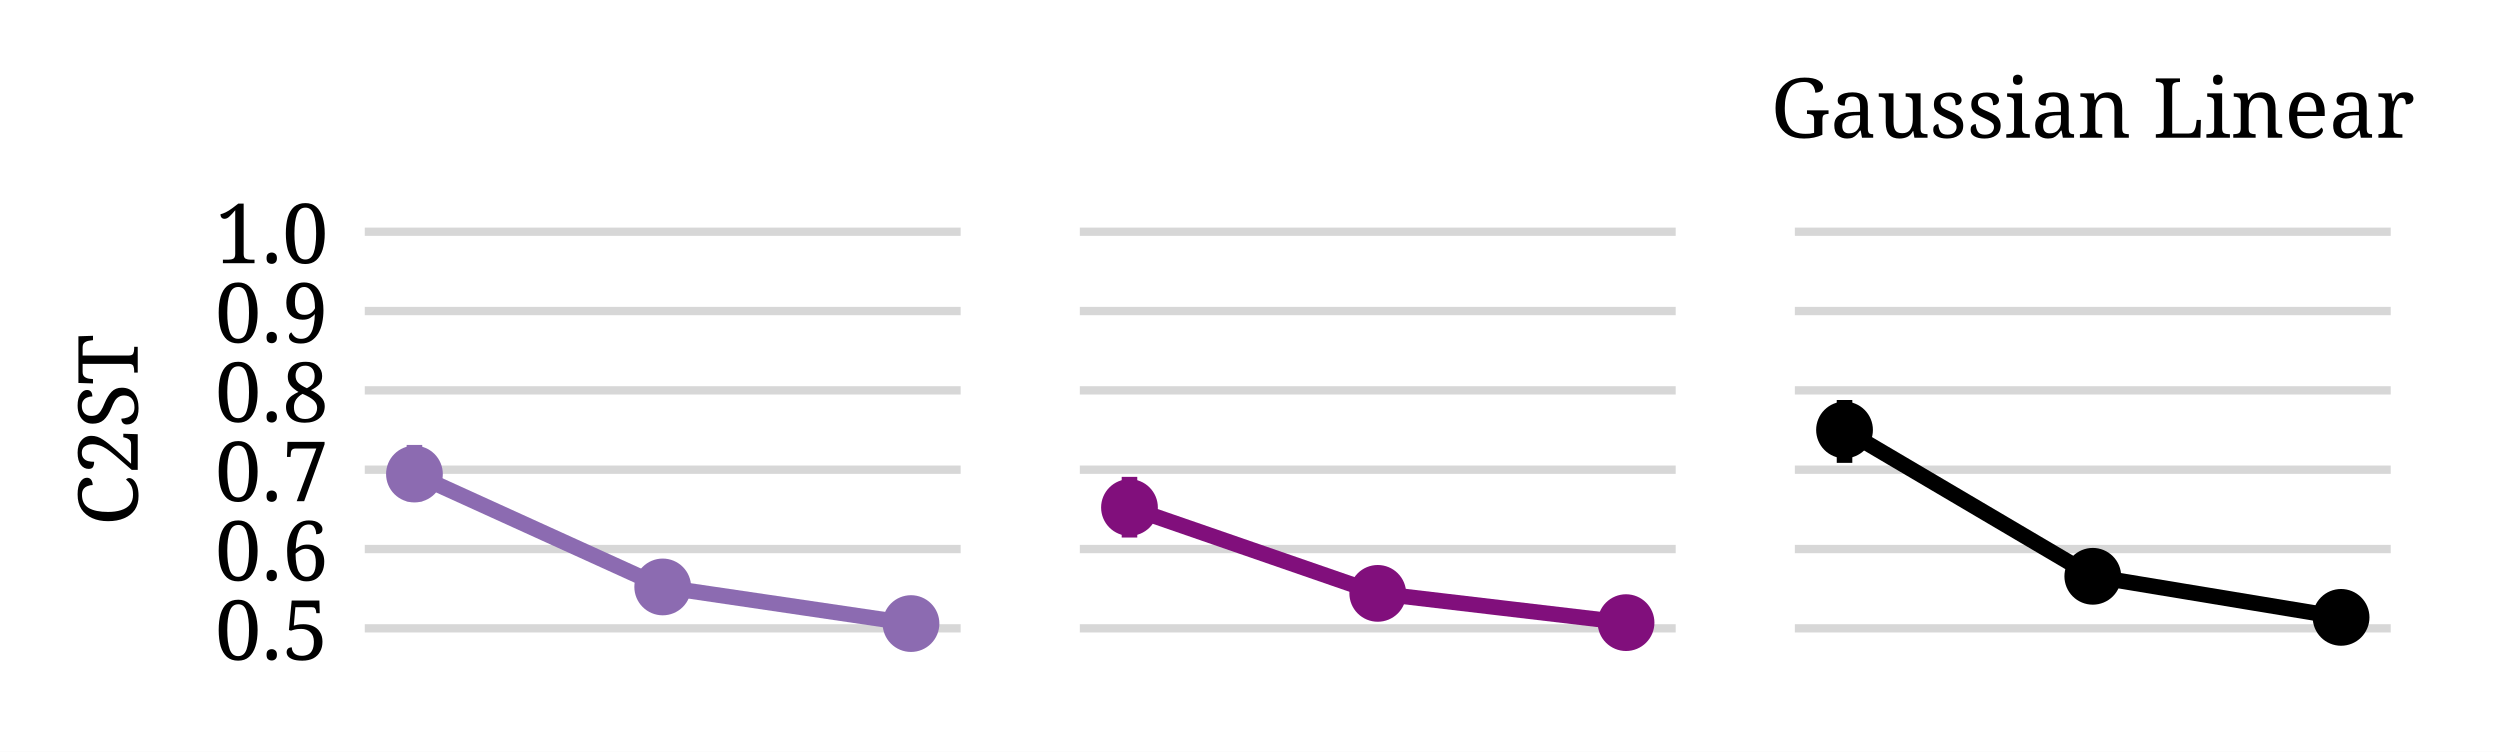
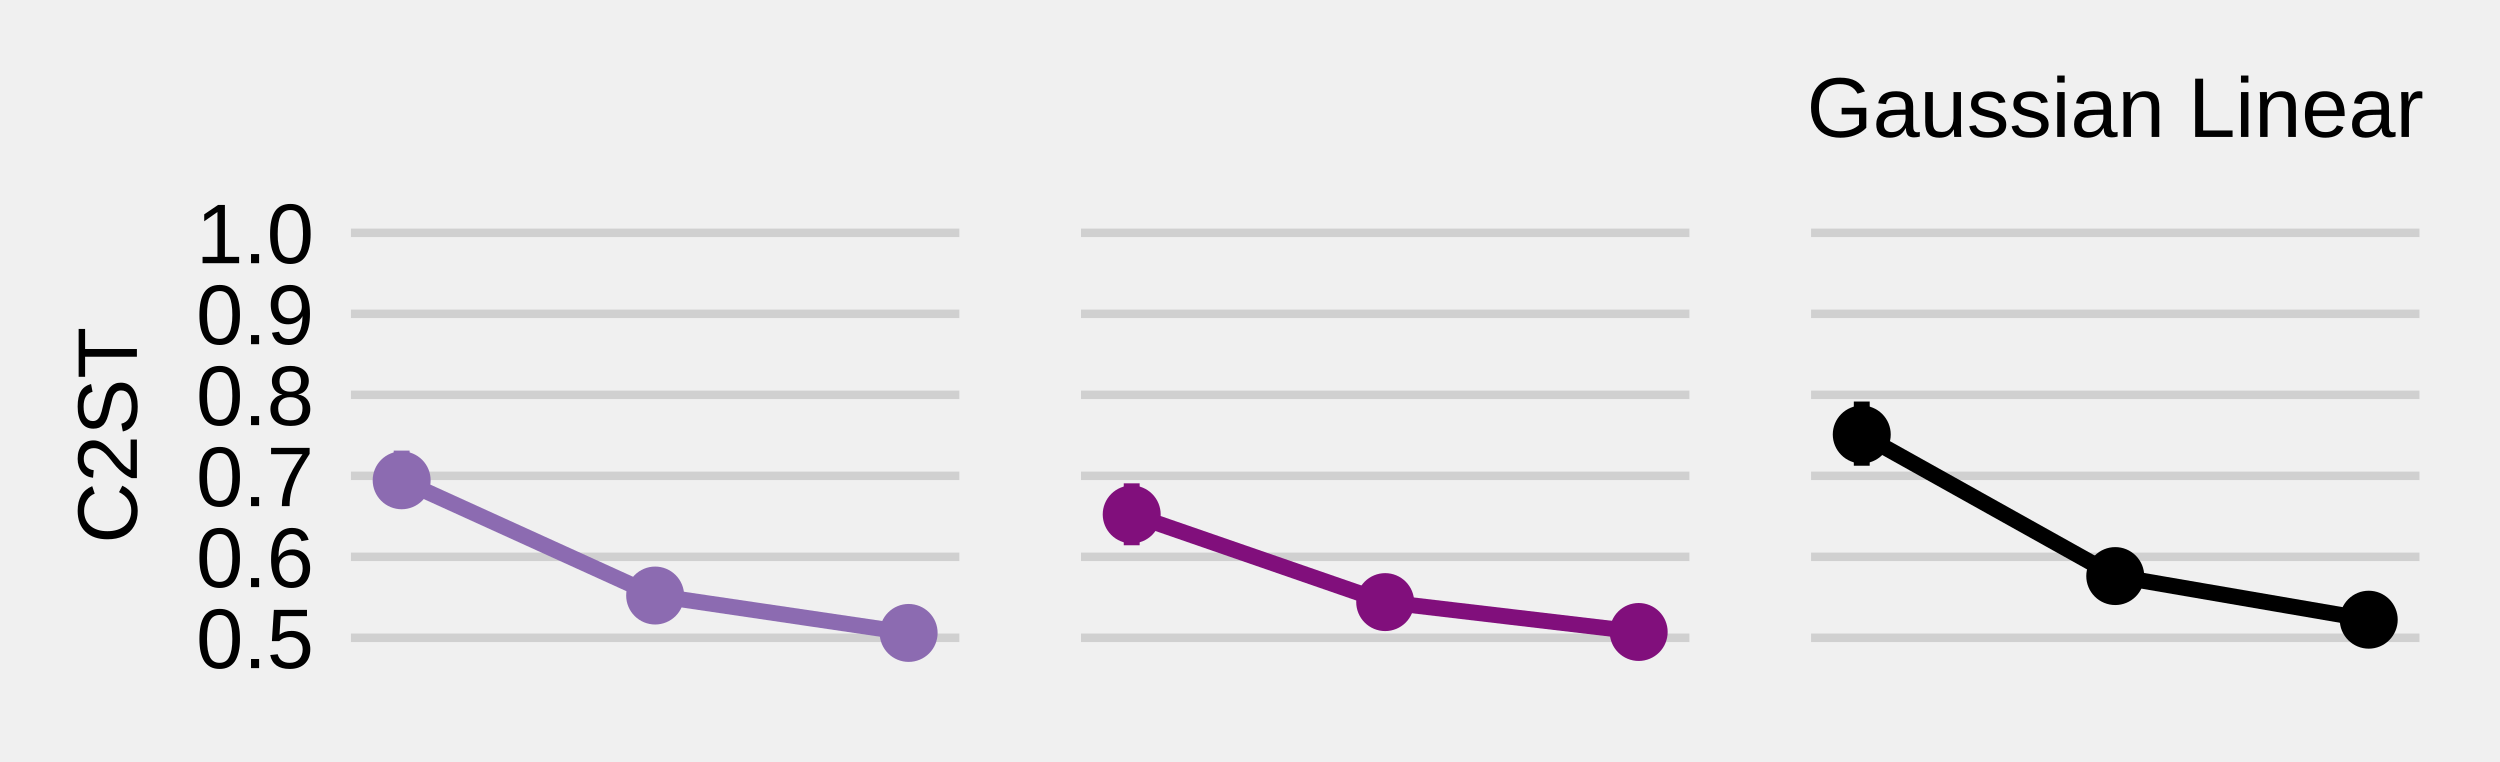
- <svg xmlns="http://www.w3.org/2000/svg" xmlns:xlink="http://www.w3.org/1999/xlink" width="240.998pt" height="72.475pt" viewBox="0 0 240.998 72.475" version="1.1">
+ <svg xmlns="http://www.w3.org/2000/svg" xmlns:xlink="http://www.w3.org/1999/xlink" width="236.043pt" height="71.873pt" viewBox="0 0 236.043 71.873" version="1.1">
  <defs>
    <style type="text/css">*{stroke-linejoin: round; stroke-linecap: butt}</style>
  </defs>
  <g id="figure_1">
    <g id="patch_1">
-       <path d="M 0 72.475  L 240.998 72.475  L 240.998 0  L 0 0  z " style="fill: #ffffff" />
+       <path d="M 0 71.873  L 236.043 71.873  L 236.043 0  L 0 0  L 0 71.873  z " style="fill: none" />
    </g>
    <g id="axes_1">
      <g id="patch_2">
-         <path d="M 35.165 63.631  L 92.606 63.631  L 92.606 19.279  L 35.165 19.279  z " style="fill: #ffffff" />
+         <path d="M 33.136 63.278  L 90.577 63.278  L 90.577 18.926  L 33.136 18.926  L 33.136 63.278  z " style="fill: none" />
      </g>
      <g id="matplotlib.axis_1">
        <g id="xtick_1">
          <g id="line2d_1" />
        </g>
        <g id="xtick_2">
          <g id="line2d_2" />
        </g>
        <g id="xtick_3">
          <g id="line2d_3" />
        </g>
      </g>
      <g id="matplotlib.axis_2">
        <g id="ytick_1">
          <g id="line2d_4">
-             <path d="M 35.165 60.572  L 92.606 60.572  " clip-path="url(#p211cce3065)" style="fill: none; stroke: #b0b0b0; stroke-opacity: 0.5; stroke-width: 0.8; stroke-linecap: square" />
+             <path d="M 33.136 60.219  L 90.577 60.219  " clip-path="url(#p0dd6079de2)" style="fill: none; stroke: #b0b0b0; stroke-opacity: 0.5; stroke-width: 0.8; stroke-linecap: square" />
          </g>
          <g id="line2d_5" />
          <g id="text_1">
-             <text style="font: 8px 'serif'; text-anchor: end" x="31.665" y="63.611" transform="rotate(-0, 31.665, 63.61137)">0.5</text>
+             <text style="font: 8px 'Arial'; text-anchor: end" x="29.636" y="63.083" transform="rotate(-0, 29.63625, 63.08262)">0.5</text>
          </g>
        </g>
        <g id="ytick_2">
          <g id="line2d_6">
-             <path d="M 35.165 52.925  L 92.606 52.925  " clip-path="url(#p211cce3065)" style="fill: none; stroke: #b0b0b0; stroke-opacity: 0.5; stroke-width: 0.8; stroke-linecap: square" />
+             <path d="M 33.136 52.573  L 90.577 52.573  " clip-path="url(#p0dd6079de2)" style="fill: none; stroke: #b0b0b0; stroke-opacity: 0.5; stroke-width: 0.8; stroke-linecap: square" />
          </g>
          <g id="line2d_7" />
          <g id="text_2">
-             <text style="font: 8px 'serif'; text-anchor: end" x="31.665" y="55.964" transform="rotate(-0, 31.665, 55.96447)">0.6</text>
+             <text style="font: 8px 'Arial'; text-anchor: end" x="29.636" y="55.436" transform="rotate(-0, 29.63625, 55.43572)">0.6</text>
          </g>
        </g>
        <g id="ytick_3">
          <g id="line2d_8">
-             <path d="M 35.165 45.278  L 92.606 45.278  " clip-path="url(#p211cce3065)" style="fill: none; stroke: #b0b0b0; stroke-opacity: 0.5; stroke-width: 0.8; stroke-linecap: square" />
+             <path d="M 33.136 44.926  L 90.577 44.926  " clip-path="url(#p0dd6079de2)" style="fill: none; stroke: #b0b0b0; stroke-opacity: 0.5; stroke-width: 0.8; stroke-linecap: square" />
          </g>
          <g id="line2d_9" />
          <g id="text_3">
-             <text style="font: 8px 'serif'; text-anchor: end" x="31.665" y="48.318" transform="rotate(-0, 31.665, 48.31757)">0.7</text>
+             <text style="font: 8px 'Arial'; text-anchor: end" x="29.636" y="47.789" transform="rotate(-0, 29.63625, 47.78882)">0.7</text>
          </g>
        </g>
        <g id="ytick_4">
          <g id="line2d_10">
-             <path d="M 35.165 37.631  L 92.606 37.631  " clip-path="url(#p211cce3065)" style="fill: none; stroke: #b0b0b0; stroke-opacity: 0.5; stroke-width: 0.8; stroke-linecap: square" />
+             <path d="M 33.136 37.279  L 90.577 37.279  " clip-path="url(#p0dd6079de2)" style="fill: none; stroke: #b0b0b0; stroke-opacity: 0.5; stroke-width: 0.8; stroke-linecap: square" />
          </g>
          <g id="line2d_11" />
          <g id="text_4">
-             <text style="font: 8px 'serif'; text-anchor: end" x="31.665" y="40.671" transform="rotate(-0, 31.665, 40.67068)">0.8</text>
+             <text style="font: 8px 'Arial'; text-anchor: end" x="29.636" y="40.142" transform="rotate(-0, 29.63625, 40.14193)">0.8</text>
          </g>
        </g>
        <g id="ytick_5">
          <g id="line2d_12">
-             <path d="M 35.165 29.984  L 92.606 29.984  " clip-path="url(#p211cce3065)" style="fill: none; stroke: #b0b0b0; stroke-opacity: 0.5; stroke-width: 0.8; stroke-linecap: square" />
+             <path d="M 33.136 29.632  L 90.577 29.632  " clip-path="url(#p0dd6079de2)" style="fill: none; stroke: #b0b0b0; stroke-opacity: 0.5; stroke-width: 0.8; stroke-linecap: square" />
          </g>
          <g id="line2d_13" />
          <g id="text_5">
-             <text style="font: 8px 'serif'; text-anchor: end" x="31.665" y="33.024" transform="rotate(-0, 31.665, 33.02378)">0.9</text>
+             <text style="font: 8px 'Arial'; text-anchor: end" x="29.636" y="32.495" transform="rotate(-0, 29.63625, 32.49503)">0.9</text>
          </g>
        </g>
        <g id="ytick_6">
          <g id="line2d_14">
-             <path d="M 35.165 22.338  L 92.606 22.338  " clip-path="url(#p211cce3065)" style="fill: none; stroke: #b0b0b0; stroke-opacity: 0.5; stroke-width: 0.8; stroke-linecap: square" />
+             <path d="M 33.136 21.985  L 90.577 21.985  " clip-path="url(#p0dd6079de2)" style="fill: none; stroke: #b0b0b0; stroke-opacity: 0.5; stroke-width: 0.8; stroke-linecap: square" />
          </g>
          <g id="line2d_15" />
          <g id="text_6">
-             <text style="font: 8px 'serif'; text-anchor: end" x="31.665" y="25.377" transform="rotate(-0, 31.665, 25.37688)">1.0</text>
+             <text style="font: 8px 'Arial'; text-anchor: end" x="29.636" y="24.848" transform="rotate(-0, 29.63625, 24.84813)">1.0</text>
          </g>
        </g>
        <g id="text_7">
-           <text style="font: 8px 'serif'; text-anchor: middle" x="13.279" y="41.455" transform="rotate(-90, 13.27875, 41.45475)">C2ST</text>
+           <text style="font: 8px 'Arial'; text-anchor: middle" x="12.926" y="41.102" transform="rotate(-90, 12.92625, 41.10225)">C2ST</text>
        </g>
      </g>
      <g id="PathCollection_1">
        <defs>
-           <path id="mefdef59baf" d="M 0 2.236  C 0.593 2.236 1.162 2 1.581 1.581  C 2 1.162 2.236 0.593 2.236 0  C 2.236 -0.593 2 -1.162 1.581 -1.581  C 1.162 -2 0.593 -2.236 0 -2.236  C -0.593 -2.236 -1.162 -2 -1.581 -1.581  C -2 -1.162 -2.236 -0.593 -2.236 0  C -2.236 0.593 -2 1.162 -1.581 1.581  C -1.162 2 -0.593 2.236 0 2.236  z " style="stroke: #8c6bb1" />
+           <path id="me5595bcaaa" d="M 0 2.236  C 0.593 2.236 1.162 2 1.581 1.581  C 2 1.162 2.236 0.593 2.236 0  C 2.236 -0.593 2 -1.162 1.581 -1.581  C 1.162 -2 0.593 -2.236 0 -2.236  C -0.593 -2.236 -1.162 -2 -1.581 -1.581  C -2 -1.162 -2.236 -0.593 -2.236 0  C -2.236 0.593 -2 1.162 -1.581 1.581  C -1.162 2 -0.593 2.236 0 2.236  z " style="stroke: #8c6bb1" />
        </defs>
-         <g clip-path="url(#p211cce3065)">
-           <use xlink:href="#mefdef59baf" x="39.952" y="45.699" style="fill: #8c6bb1; stroke: #8c6bb1" />
-           <use xlink:href="#mefdef59baf" x="63.886" y="56.581" style="fill: #8c6bb1; stroke: #8c6bb1" />
-           <use xlink:href="#mefdef59baf" x="87.819" y="60.112" style="fill: #8c6bb1; stroke: #8c6bb1" />
+         <g clip-path="url(#p0dd6079de2)">
+           <use xlink:href="#me5595bcaaa" x="37.923" y="45.347" style="fill: #8c6bb1; stroke: #8c6bb1" />
+           <use xlink:href="#me5595bcaaa" x="61.857" y="56.229" style="fill: #8c6bb1; stroke: #8c6bb1" />
+           <use xlink:href="#me5595bcaaa" x="85.791" y="59.76" style="fill: #8c6bb1; stroke: #8c6bb1" />
        </g>
      </g>
      <g id="line2d_16">
-         <path d="M 39.952 45.699  L 63.886 56.581  L 87.819 60.112  " clip-path="url(#p211cce3065)" style="fill: none; stroke: #8c6bb1; stroke-width: 1.5; stroke-linecap: square" />
+         <path d="M 37.923 45.347  L 61.857 56.229  L 85.791 59.76  " clip-path="url(#p0dd6079de2)" style="fill: none; stroke: #8c6bb1; stroke-width: 1.5; stroke-linecap: square" />
      </g>
      <g id="line2d_17">
-         <path d="M 39.952 47.579  L 39.952 43.642  " clip-path="url(#p211cce3065)" style="fill: none; stroke: #8c6bb1; stroke-width: 1.5; stroke-linecap: square" />
+         <path d="M 37.923 47.195  L 37.923 43.292  " clip-path="url(#p0dd6079de2)" style="fill: none; stroke: #8c6bb1; stroke-width: 1.5; stroke-linecap: square" />
      </g>
      <g id="line2d_18">
-         <path d="M 63.886 57.868  L 63.886 55.004  " clip-path="url(#p211cce3065)" style="fill: none; stroke: #8c6bb1; stroke-width: 1.5; stroke-linecap: square" />
+         <path d="M 61.857 57.496  L 61.857 54.692  " clip-path="url(#p0dd6079de2)" style="fill: none; stroke: #8c6bb1; stroke-width: 1.5; stroke-linecap: square" />
      </g>
      <g id="line2d_19">
-         <path d="M 87.819 60.307  L 87.819 59.938  " clip-path="url(#p211cce3065)" style="fill: none; stroke: #8c6bb1; stroke-width: 1.5; stroke-linecap: square" />
+         <path d="M 85.791 59.951  L 85.791 59.587  " clip-path="url(#p0dd6079de2)" style="fill: none; stroke: #8c6bb1; stroke-width: 1.5; stroke-linecap: square" />
      </g>
    </g>
    <g id="axes_2">
      <g id="patch_3">
-         <path d="M 104.094 63.631  L 161.536 63.631  L 161.536 19.279  L 104.094 19.279  z " style="fill: #ffffff" />
+         <path d="M 102.066 63.278  L 159.507 63.278  L 159.507 18.926  L 102.066 18.926  L 102.066 63.278  z " style="fill: none" />
      </g>
      <g id="matplotlib.axis_3">
        <g id="xtick_4">
          <g id="line2d_20" />
        </g>
        <g id="xtick_5">
          <g id="line2d_21" />
        </g>
        <g id="xtick_6">
          <g id="line2d_22" />
        </g>
      </g>
      <g id="matplotlib.axis_4">
        <g id="ytick_7">
          <g id="line2d_23">
-             <path d="M 104.094 60.572  L 161.536 60.572  " clip-path="url(#p3ad538ea16)" style="fill: none; stroke: #b0b0b0; stroke-opacity: 0.5; stroke-width: 0.8; stroke-linecap: square" />
+             <path d="M 102.066 60.219  L 159.507 60.219  " clip-path="url(#p70be0f3f22)" style="fill: none; stroke: #b0b0b0; stroke-opacity: 0.5; stroke-width: 0.8; stroke-linecap: square" />
          </g>
          <g id="line2d_24" />
        </g>
        <g id="ytick_8">
          <g id="line2d_25">
-             <path d="M 104.094 52.925  L 161.536 52.925  " clip-path="url(#p3ad538ea16)" style="fill: none; stroke: #b0b0b0; stroke-opacity: 0.5; stroke-width: 0.8; stroke-linecap: square" />
+             <path d="M 102.066 52.573  L 159.507 52.573  " clip-path="url(#p70be0f3f22)" style="fill: none; stroke: #b0b0b0; stroke-opacity: 0.5; stroke-width: 0.8; stroke-linecap: square" />
          </g>
          <g id="line2d_26" />
        </g>
        <g id="ytick_9">
          <g id="line2d_27">
-             <path d="M 104.094 45.278  L 161.536 45.278  " clip-path="url(#p3ad538ea16)" style="fill: none; stroke: #b0b0b0; stroke-opacity: 0.5; stroke-width: 0.8; stroke-linecap: square" />
+             <path d="M 102.066 44.926  L 159.507 44.926  " clip-path="url(#p70be0f3f22)" style="fill: none; stroke: #b0b0b0; stroke-opacity: 0.5; stroke-width: 0.8; stroke-linecap: square" />
          </g>
          <g id="line2d_28" />
        </g>
        <g id="ytick_10">
          <g id="line2d_29">
-             <path d="M 104.094 37.631  L 161.536 37.631  " clip-path="url(#p3ad538ea16)" style="fill: none; stroke: #b0b0b0; stroke-opacity: 0.5; stroke-width: 0.8; stroke-linecap: square" />
+             <path d="M 102.066 37.279  L 159.507 37.279  " clip-path="url(#p70be0f3f22)" style="fill: none; stroke: #b0b0b0; stroke-opacity: 0.5; stroke-width: 0.8; stroke-linecap: square" />
          </g>
          <g id="line2d_30" />
        </g>
        <g id="ytick_11">
          <g id="line2d_31">
-             <path d="M 104.094 29.984  L 161.536 29.984  " clip-path="url(#p3ad538ea16)" style="fill: none; stroke: #b0b0b0; stroke-opacity: 0.5; stroke-width: 0.8; stroke-linecap: square" />
+             <path d="M 102.066 29.632  L 159.507 29.632  " clip-path="url(#p70be0f3f22)" style="fill: none; stroke: #b0b0b0; stroke-opacity: 0.5; stroke-width: 0.8; stroke-linecap: square" />
          </g>
          <g id="line2d_32" />
        </g>
        <g id="ytick_12">
          <g id="line2d_33">
-             <path d="M 104.094 22.338  L 161.536 22.338  " clip-path="url(#p3ad538ea16)" style="fill: none; stroke: #b0b0b0; stroke-opacity: 0.5; stroke-width: 0.8; stroke-linecap: square" />
+             <path d="M 102.066 21.985  L 159.507 21.985  " clip-path="url(#p70be0f3f22)" style="fill: none; stroke: #b0b0b0; stroke-opacity: 0.5; stroke-width: 0.8; stroke-linecap: square" />
          </g>
          <g id="line2d_34" />
        </g>
      </g>
      <g id="PathCollection_2">
        <defs>
-           <path id="medd401f731" d="M 0 2.236  C 0.593 2.236 1.162 2 1.581 1.581  C 2 1.162 2.236 0.593 2.236 0  C 2.236 -0.593 2 -1.162 1.581 -1.581  C 1.162 -2 0.593 -2.236 0 -2.236  C -0.593 -2.236 -1.162 -2 -1.581 -1.581  C -2 -1.162 -2.236 -0.593 -2.236 0  C -2.236 0.593 -2 1.162 -1.581 1.581  C -1.162 2 -0.593 2.236 0 2.236  z " style="stroke: #810f7c" />
+           <path id="mbdae7f7c3a" d="M 0 2.236  C 0.593 2.236 1.162 2 1.581 1.581  C 2 1.162 2.236 0.593 2.236 0  C 2.236 -0.593 2 -1.162 1.581 -1.581  C 1.162 -2 0.593 -2.236 0 -2.236  C -0.593 -2.236 -1.162 -2 -1.581 -1.581  C -2 -1.162 -2.236 -0.593 -2.236 0  C -2.236 0.593 -2 1.162 -1.581 1.581  C -1.162 2 -0.593 2.236 0 2.236  z " style="stroke: #810f7c" />
        </defs>
-         <g clip-path="url(#p3ad538ea16)">
-           <use xlink:href="#medd401f731" x="108.881" y="48.923" style="fill: #810f7c; stroke: #810f7c" />
-           <use xlink:href="#medd401f731" x="132.815" y="57.201" style="fill: #810f7c; stroke: #810f7c" />
-           <use xlink:href="#medd401f731" x="156.749" y="60.022" style="fill: #810f7c; stroke: #810f7c" />
+         <g clip-path="url(#p70be0f3f22)">
+           <use xlink:href="#mbdae7f7c3a" x="106.852" y="48.57" style="fill: #810f7c; stroke: #810f7c" />
+           <use xlink:href="#mbdae7f7c3a" x="130.786" y="56.849" style="fill: #810f7c; stroke: #810f7c" />
+           <use xlink:href="#mbdae7f7c3a" x="154.72" y="59.67" style="fill: #810f7c; stroke: #810f7c" />
        </g>
      </g>
      <g id="line2d_35">
-         <path d="M 108.881 48.923  L 132.815 57.201  L 156.749 60.022  " clip-path="url(#p3ad538ea16)" style="fill: none; stroke: #810f7c; stroke-width: 1.5; stroke-linecap: square" />
+         <path d="M 106.852 48.57  L 130.786 56.849  L 154.72 59.67  " clip-path="url(#p70be0f3f22)" style="fill: none; stroke: #810f7c; stroke-width: 1.5; stroke-linecap: square" />
      </g>
      <g id="line2d_36">
-         <path d="M 108.881 51.065  L 108.881 46.719  " clip-path="url(#p3ad538ea16)" style="fill: none; stroke: #810f7c; stroke-width: 1.5; stroke-linecap: square" />
+         <path d="M 106.852 50.731  L 106.852 46.383  " clip-path="url(#p70be0f3f22)" style="fill: none; stroke: #810f7c; stroke-width: 1.5; stroke-linecap: square" />
      </g>
      <g id="line2d_37">
-         <path d="M 132.815 57.836  L 132.815 56.561  " clip-path="url(#p3ad538ea16)" style="fill: none; stroke: #810f7c; stroke-width: 1.5; stroke-linecap: square" />
+         <path d="M 130.786 57.485  L 130.786 56.214  " clip-path="url(#p70be0f3f22)" style="fill: none; stroke: #810f7c; stroke-width: 1.5; stroke-linecap: square" />
      </g>
      <g id="line2d_38">
-         <path d="M 156.749 60.211  L 156.749 59.846  " clip-path="url(#p3ad538ea16)" style="fill: none; stroke: #810f7c; stroke-width: 1.5; stroke-linecap: square" />
+         <path d="M 154.72 59.859  L 154.72 59.496  " clip-path="url(#p70be0f3f22)" style="fill: none; stroke: #810f7c; stroke-width: 1.5; stroke-linecap: square" />
      </g>
    </g>
    <g id="axes_3">
      <g id="patch_4">
-         <path d="M 173.024 63.631  L 230.465 63.631  L 230.465 19.279  L 173.024 19.279  z " style="fill: #ffffff" />
+         <path d="M 170.995 63.278  L 228.436 63.278  L 228.436 18.926  L 170.995 18.926  L 170.995 63.278  z " style="fill: none" />
      </g>
      <g id="matplotlib.axis_5">
        <g id="xtick_7">
          <g id="line2d_39" />
        </g>
        <g id="xtick_8">
          <g id="line2d_40" />
        </g>
        <g id="xtick_9">
          <g id="line2d_41" />
        </g>
      </g>
      <g id="matplotlib.axis_6">
        <g id="ytick_13">
          <g id="line2d_42">
-             <path d="M 173.024 60.572  L 230.465 60.572  " clip-path="url(#p9654ebd78d)" style="fill: none; stroke: #b0b0b0; stroke-opacity: 0.5; stroke-width: 0.8; stroke-linecap: square" />
+             <path d="M 170.995 60.219  L 228.436 60.219  " clip-path="url(#p7a8011fe00)" style="fill: none; stroke: #b0b0b0; stroke-opacity: 0.5; stroke-width: 0.8; stroke-linecap: square" />
          </g>
          <g id="line2d_43" />
        </g>
        <g id="ytick_14">
          <g id="line2d_44">
-             <path d="M 173.024 52.925  L 230.465 52.925  " clip-path="url(#p9654ebd78d)" style="fill: none; stroke: #b0b0b0; stroke-opacity: 0.5; stroke-width: 0.8; stroke-linecap: square" />
+             <path d="M 170.995 52.573  L 228.436 52.573  " clip-path="url(#p7a8011fe00)" style="fill: none; stroke: #b0b0b0; stroke-opacity: 0.5; stroke-width: 0.8; stroke-linecap: square" />
          </g>
          <g id="line2d_45" />
        </g>
        <g id="ytick_15">
          <g id="line2d_46">
-             <path d="M 173.024 45.278  L 230.465 45.278  " clip-path="url(#p9654ebd78d)" style="fill: none; stroke: #b0b0b0; stroke-opacity: 0.5; stroke-width: 0.8; stroke-linecap: square" />
+             <path d="M 170.995 44.926  L 228.436 44.926  " clip-path="url(#p7a8011fe00)" style="fill: none; stroke: #b0b0b0; stroke-opacity: 0.5; stroke-width: 0.8; stroke-linecap: square" />
          </g>
          <g id="line2d_47" />
        </g>
        <g id="ytick_16">
          <g id="line2d_48">
-             <path d="M 173.024 37.631  L 230.465 37.631  " clip-path="url(#p9654ebd78d)" style="fill: none; stroke: #b0b0b0; stroke-opacity: 0.5; stroke-width: 0.8; stroke-linecap: square" />
+             <path d="M 170.995 37.279  L 228.436 37.279  " clip-path="url(#p7a8011fe00)" style="fill: none; stroke: #b0b0b0; stroke-opacity: 0.5; stroke-width: 0.8; stroke-linecap: square" />
          </g>
          <g id="line2d_49" />
        </g>
        <g id="ytick_17">
          <g id="line2d_50">
-             <path d="M 173.024 29.984  L 230.465 29.984  " clip-path="url(#p9654ebd78d)" style="fill: none; stroke: #b0b0b0; stroke-opacity: 0.5; stroke-width: 0.8; stroke-linecap: square" />
+             <path d="M 170.995 29.632  L 228.436 29.632  " clip-path="url(#p7a8011fe00)" style="fill: none; stroke: #b0b0b0; stroke-opacity: 0.5; stroke-width: 0.8; stroke-linecap: square" />
          </g>
          <g id="line2d_51" />
        </g>
        <g id="ytick_18">
          <g id="line2d_52">
-             <path d="M 173.024 22.338  L 230.465 22.338  " clip-path="url(#p9654ebd78d)" style="fill: none; stroke: #b0b0b0; stroke-opacity: 0.5; stroke-width: 0.8; stroke-linecap: square" />
+             <path d="M 170.995 21.985  L 228.436 21.985  " clip-path="url(#p7a8011fe00)" style="fill: none; stroke: #b0b0b0; stroke-opacity: 0.5; stroke-width: 0.8; stroke-linecap: square" />
          </g>
          <g id="line2d_53" />
        </g>
      </g>
      <g id="PathCollection_3">
        <defs>
-           <path id="mf98acddd22" d="M 0 2.236  C 0.593 2.236 1.162 2 1.581 1.581  C 2 1.162 2.236 0.593 2.236 0  C 2.236 -0.593 2 -1.162 1.581 -1.581  C 1.162 -2 0.593 -2.236 0 -2.236  C -0.593 -2.236 -1.162 -2 -1.581 -1.581  C -2 -1.162 -2.236 -0.593 -2.236 0  C -2.236 0.593 -2 1.162 -1.581 1.581  C -1.162 2 -0.593 2.236 0 2.236  z " style="stroke: #000000" />
+           <path id="m4897e5cd30" d="M 0 2.236  C 0.593 2.236 1.162 2 1.581 1.581  C 2 1.162 2.236 0.593 2.236 0  C 2.236 -0.593 2 -1.162 1.581 -1.581  C 1.162 -2 0.593 -2.236 0 -2.236  C -0.593 -2.236 -1.162 -2 -1.581 -1.581  C -2 -1.162 -2.236 -0.593 -2.236 0  C -2.236 0.593 -2 1.162 -1.581 1.581  C -1.162 2 -0.593 2.236 0 2.236  z " style="stroke: #000000" />
        </defs>
-         <g clip-path="url(#p9654ebd78d)">
-           <use xlink:href="#mf98acddd22" x="177.811" y="41.446" style="stroke: #000000" />
-           <use xlink:href="#mf98acddd22" x="201.744" y="55.555" style="stroke: #000000" />
-           <use xlink:href="#mf98acddd22" x="225.678" y="59.514" style="stroke: #000000" />
+         <g clip-path="url(#p7a8011fe00)">
+           <use xlink:href="#m4897e5cd30" x="175.782" y="41.024" style="stroke: #000000" />
+           <use xlink:href="#m4897e5cd30" x="199.716" y="54.391" style="stroke: #000000" />
+           <use xlink:href="#m4897e5cd30" x="223.649" y="58.51" style="stroke: #000000" />
        </g>
      </g>
      <g id="line2d_54">
-         <path d="M 177.811 41.446  L 201.744 55.555  L 225.678 59.514  " clip-path="url(#p9654ebd78d)" style="fill: none; stroke: #000000; stroke-width: 1.5; stroke-linecap: square" />
+         <path d="M 175.782 41.024  L 199.716 54.391  L 223.649 58.51  " clip-path="url(#p7a8011fe00)" style="fill: none; stroke: #000000; stroke-width: 1.5; stroke-linecap: square" />
      </g>
      <g id="line2d_55">
-         <path d="M 177.811 43.867  L 177.811 39.31  " clip-path="url(#p9654ebd78d)" style="fill: none; stroke: #000000; stroke-width: 1.5; stroke-linecap: square" />
+         <path d="M 175.782 43.224  L 175.782 38.659  " clip-path="url(#p7a8011fe00)" style="fill: none; stroke: #000000; stroke-width: 1.5; stroke-linecap: square" />
      </g>
      <g id="line2d_56">
-         <path d="M 201.744 56.71  L 201.744 54.245  " clip-path="url(#p9654ebd78d)" style="fill: none; stroke: #000000; stroke-width: 1.5; stroke-linecap: square" />
+         <path d="M 199.716 55.751  L 199.716 52.698  " clip-path="url(#p7a8011fe00)" style="fill: none; stroke: #000000; stroke-width: 1.5; stroke-linecap: square" />
      </g>
      <g id="line2d_57">
-         <path d="M 225.678 59.832  L 225.678 59.145  " clip-path="url(#p9654ebd78d)" style="fill: none; stroke: #000000; stroke-width: 1.5; stroke-linecap: square" />
+         <path d="M 223.649 59.388  L 223.649 57.382  " clip-path="url(#p7a8011fe00)" style="fill: none; stroke: #000000; stroke-width: 1.5; stroke-linecap: square" />
      </g>
      <g id="text_8">
-         <text style="font: 8px 'serif'; text-anchor: middle" x="201.744" y="13.279" transform="rotate(-0, 201.7444, 13.27875)">Gaussian Linear</text>
+         <text style="font: 8px 'Arial'; text-anchor: middle" x="199.716" y="12.926" transform="rotate(-0, 199.7157, 12.92625)">Gaussian Linear</text>
      </g>
    </g>
  </g>
  <defs>
-     <clipPath id="p211cce3065">
-       <rect x="35.165" y="19.279" width="57.441" height="44.352" />
+     <clipPath id="p0dd6079de2">
+       <rect x="33.136" y="18.926" width="57.441" height="44.352" />
    </clipPath>
-     <clipPath id="p3ad538ea16">
-       <rect x="104.094" y="19.279" width="57.441" height="44.352" />
+     <clipPath id="p70be0f3f22">
+       <rect x="102.066" y="18.926" width="57.441" height="44.352" />
    </clipPath>
-     <clipPath id="p9654ebd78d">
-       <rect x="173.024" y="19.279" width="57.441" height="44.352" />
+     <clipPath id="p7a8011fe00">
+       <rect x="170.995" y="18.926" width="57.441" height="44.352" />
    </clipPath>
  </defs>
</svg>
